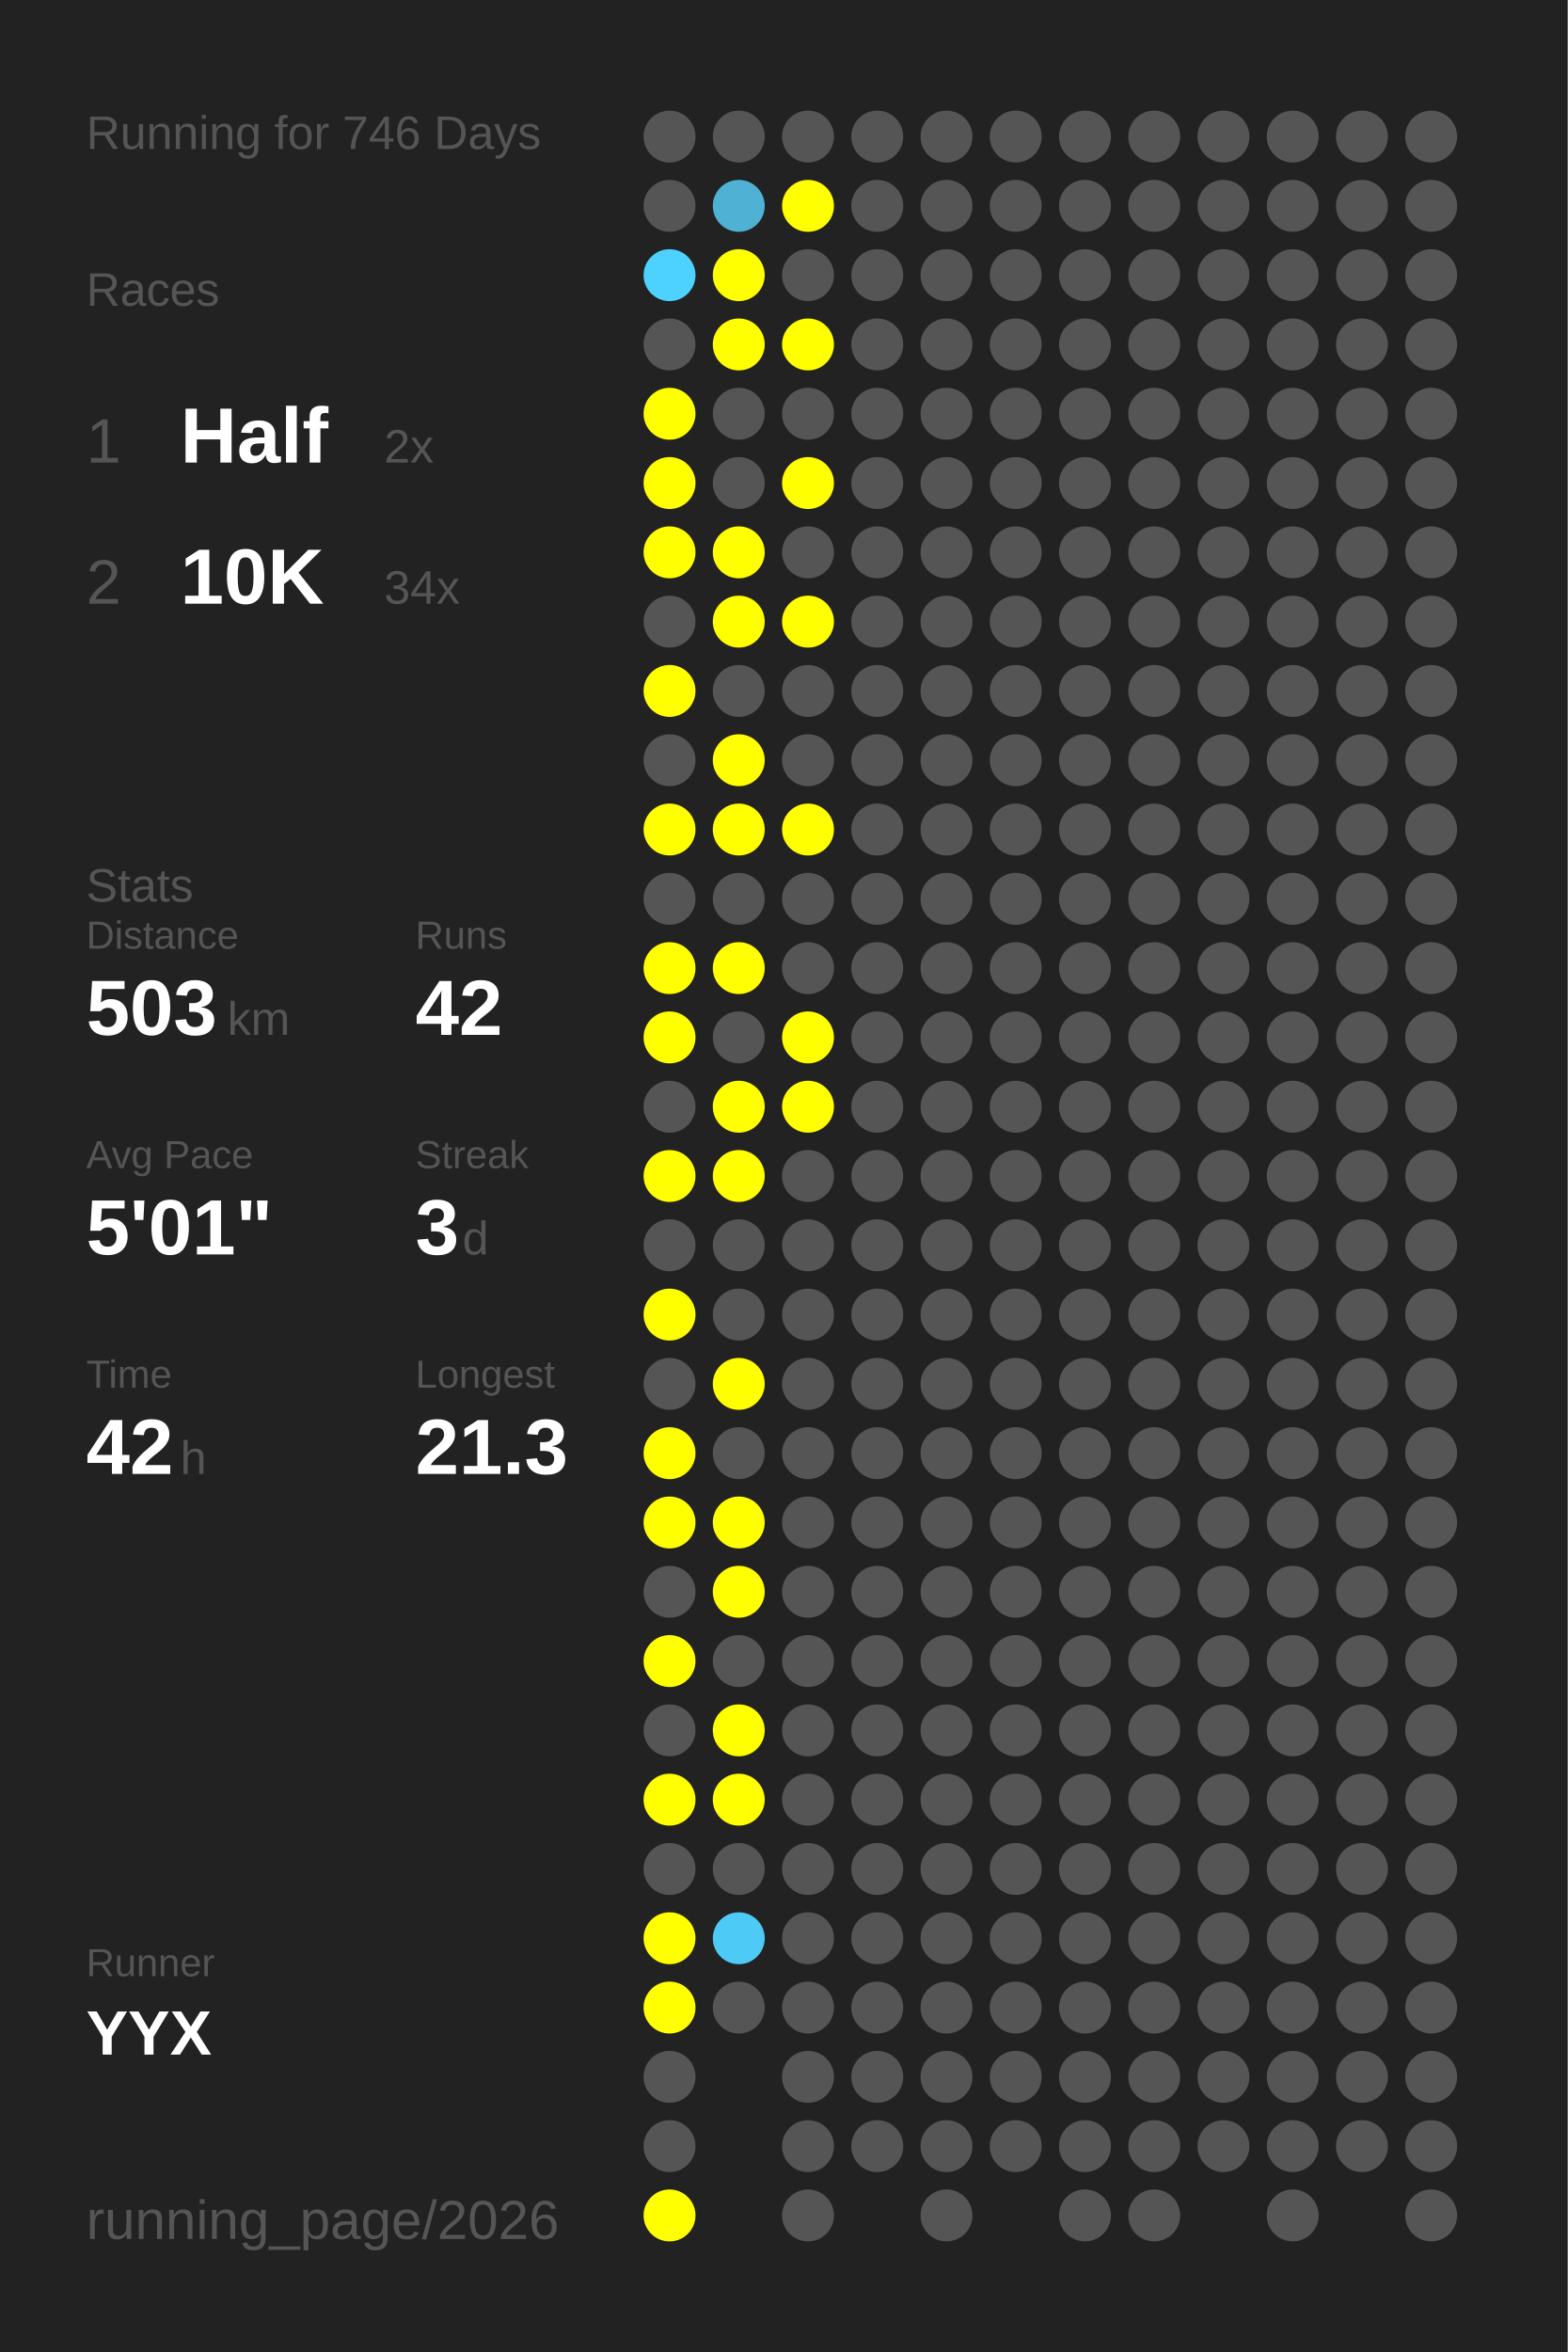
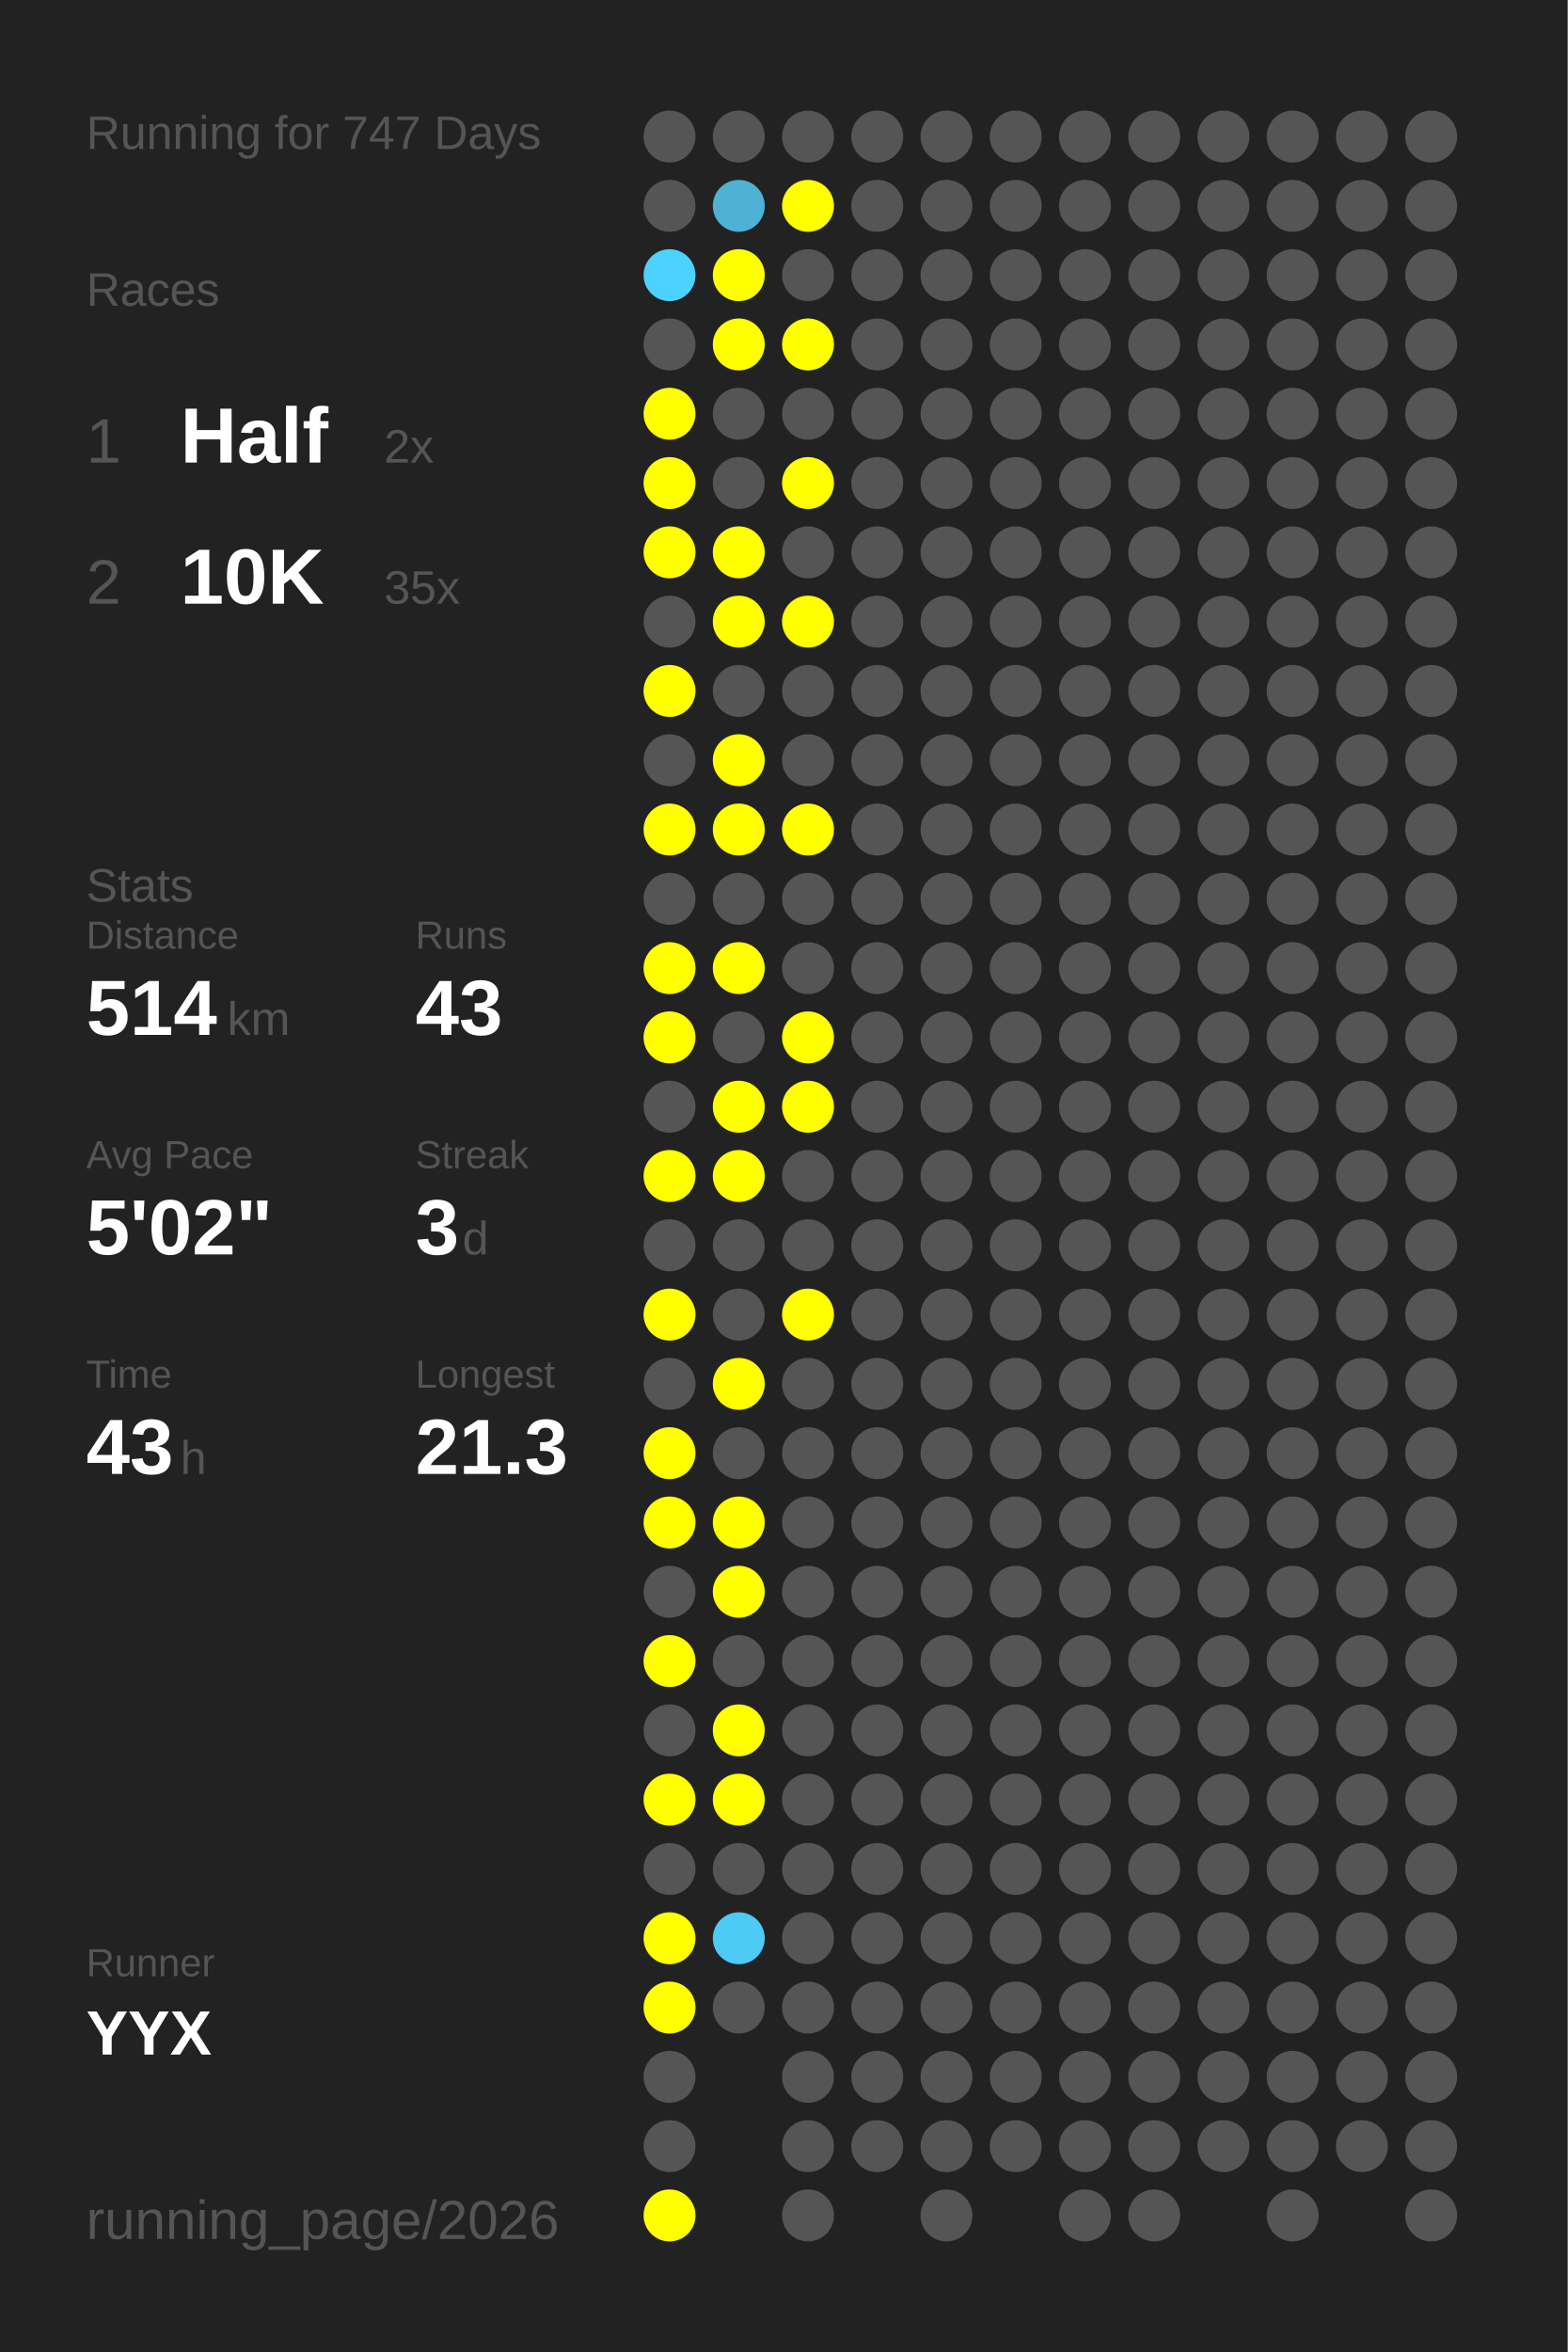
<svg xmlns="http://www.w3.org/2000/svg" baseProfile="full" height="300mm" version="1.1" viewBox="0,0,200,300" width="200mm">
  <defs />
  <rect fill="#222222" height="300" width="200" x="0" y="0" />
-   <text fill="#555555" style="font-size:6px; font-family:Arial;" x="11" y="19">Running for 746 Days</text>
+   <text fill="#555555" style="font-size:6px; font-family:Arial;" x="11" y="19">Running for 747 Days</text>
  <text fill="#555555" style="font-size:6px; font-family:Arial;" x="11" y="39">Races</text>
  <text fill="#555555" style="font-size:8px; font-family:Arial;" x="11" y="59">1</text>
  <text fill="#FFFFFF" style="font-size:10px; font-family:Arial; font-weight:bold;" x="23" y="59">Half</text>
  <text fill="#555555" style="font-size:6px; font-family:Arial;" x="49" y="59">2x</text>
  <text fill="#555555" style="font-size:8px; font-family:Arial;" x="11" y="77">2</text>
  <text fill="#FFFFFF" style="font-size:10px; font-family:Arial; font-weight:bold;" x="23" y="77">10K</text>
-   <text fill="#555555" style="font-size:6px; font-family:Arial;" x="49" y="77">34x</text>
+   <text fill="#555555" style="font-size:6px; font-family:Arial;" x="49" y="77">35x</text>
  <text fill="#555555" style="font-size:6px; font-family:Arial;" x="11" y="115">Stats</text>
  <text fill="#555555" style="font-size:5px; font-family:Arial;" x="11" y="121">Distance</text>
-   <text fill="#FFFFFF" style="font-size:10px; font-family:Arial; font-weight:bold;" x="11" y="132">503</text>
+   <text fill="#FFFFFF" style="font-size:10px; font-family:Arial; font-weight:bold;" x="11" y="132">514</text>
  <text fill="#555555" style="font-size:6px; font-family:Arial;" x="29" y="132">km</text>
  <text fill="#555555" style="font-size:5px; font-family:Arial;" x="53" y="121">Runs</text>
-   <text fill="#FFFFFF" style="font-size:10px; font-family:Arial; font-weight:bold;" x="53" y="132">42</text>
+   <text fill="#FFFFFF" style="font-size:10px; font-family:Arial; font-weight:bold;" x="53" y="132">43</text>
  <text fill="#555555" style="font-size:5px; font-family:Arial;" x="11" y="149">Avg Pace</text>
-   <text fill="#FFFFFF" style="font-size:10px; font-family:Arial; font-weight:bold;" x="11" y="160">5'01"</text>
+   <text fill="#FFFFFF" style="font-size:10px; font-family:Arial; font-weight:bold;" x="11" y="160">5'02"</text>
  <text fill="#555555" style="font-size:5px; font-family:Arial;" x="53" y="149">Streak</text>
  <text fill="#FFFFFF" style="font-size:10px; font-family:Arial; font-weight:bold;" x="53" y="160">3</text>
  <text fill="#555555" style="font-size:6px; font-family:Arial;" x="59" y="160">d</text>
  <text fill="#555555" style="font-size:5px; font-family:Arial;" x="11" y="177">Time</text>
-   <text fill="#FFFFFF" style="font-size:10px; font-family:Arial; font-weight:bold;" x="11" y="188">42</text>
+   <text fill="#FFFFFF" style="font-size:10px; font-family:Arial; font-weight:bold;" x="11" y="188">43</text>
  <text fill="#555555" style="font-size:6px; font-family:Arial;" x="23" y="188">h</text>
  <text fill="#555555" style="font-size:5px; font-family:Arial;" x="53" y="177">Longest</text>
  <text fill="#FFFFFF" style="font-size:10px; font-family:Arial; font-weight:bold;" x="53" y="188">21.3</text>
  <text fill="#555555" style="font-size:5px; font-family:Arial;" x="11" y="252.065">Runner</text>
  <text fill="#FFFFFF" style="font-size:8px; font-family:Arial; font-weight:bold;" x="11" y="262.065">YYX</text>
  <text fill="#555555" style="font-size:7px; font-family:Arial;" x="11" y="285.581">running_page/2026</text>
  <circle cx="85.417" cy="17.419" fill="#555555" r="3.312" />
  <circle cx="85.417" cy="26.258" fill="#555555" r="3.312" />
  <circle cx="85.417" cy="35.097" fill="#4dd1fe" r="3.312" />
  <circle cx="85.417" cy="43.935" fill="#555555" r="3.312" />
  <circle cx="85.417" cy="52.774" fill="#FFFF00" r="3.312" />
  <circle cx="85.417" cy="61.613" fill="#FFFF00" r="3.312" />
  <circle cx="85.417" cy="70.452" fill="#FFFF00" r="3.312" />
  <circle cx="85.417" cy="79.29" fill="#555555" r="3.312" />
  <circle cx="85.417" cy="88.129" fill="#FFFF00" r="3.312" />
  <circle cx="85.417" cy="96.968" fill="#555555" r="3.312" />
  <circle cx="85.417" cy="105.806" fill="#FFFF00" r="3.312" />
  <circle cx="85.417" cy="114.645" fill="#555555" r="3.312" />
  <circle cx="85.417" cy="123.484" fill="#FFFF00" r="3.312" />
  <circle cx="85.417" cy="132.323" fill="#FFFF00" r="3.312" />
  <circle cx="85.417" cy="141.161" fill="#555555" r="3.312" />
  <circle cx="85.417" cy="150" fill="#FFFF00" r="3.312" />
  <circle cx="85.417" cy="158.839" fill="#555555" r="3.312" />
  <circle cx="85.417" cy="167.677" fill="#FFFF00" r="3.312" />
  <circle cx="85.417" cy="176.516" fill="#555555" r="3.312" />
  <circle cx="85.417" cy="185.355" fill="#FFFF00" r="3.312" />
  <circle cx="85.417" cy="194.194" fill="#FFFF00" r="3.312" />
  <circle cx="85.417" cy="203.032" fill="#555555" r="3.312" />
  <circle cx="85.417" cy="211.871" fill="#FFFF00" r="3.312" />
  <circle cx="85.417" cy="220.71" fill="#555555" r="3.312" />
  <circle cx="85.417" cy="229.548" fill="#FFFF00" r="3.312" />
  <circle cx="85.417" cy="238.387" fill="#555555" r="3.312" />
  <circle cx="85.417" cy="247.226" fill="#FFFF00" r="3.312" />
  <circle cx="85.417" cy="256.065" fill="#FFFF00" r="3.312" />
  <circle cx="85.417" cy="264.903" fill="#555555" r="3.312" />
  <circle cx="85.417" cy="273.742" fill="#555555" r="3.312" />
  <circle cx="85.417" cy="282.581" fill="#FFFF00" r="3.312" />
  <circle cx="94.25" cy="17.419" fill="#555555" r="3.312" />
  <circle cx="94.25" cy="26.258" fill="#4fb1d3" r="3.312" />
  <circle cx="94.25" cy="35.097" fill="#FFFF00" r="3.312" />
  <circle cx="94.25" cy="43.935" fill="#FFFF00" r="3.312" />
  <circle cx="94.25" cy="52.774" fill="#555555" r="3.312" />
  <circle cx="94.25" cy="61.613" fill="#555555" r="3.312" />
  <circle cx="94.25" cy="70.452" fill="#FFFF00" r="3.312" />
  <circle cx="94.25" cy="79.29" fill="#FFFF00" r="3.312" />
  <circle cx="94.25" cy="88.129" fill="#555555" r="3.312" />
  <circle cx="94.25" cy="96.968" fill="#FFFF00" r="3.312" />
  <circle cx="94.25" cy="105.806" fill="#FFFF00" r="3.312" />
  <circle cx="94.25" cy="114.645" fill="#555555" r="3.312" />
  <circle cx="94.25" cy="123.484" fill="#FFFF00" r="3.312" />
  <circle cx="94.25" cy="132.323" fill="#555555" r="3.312" />
  <circle cx="94.25" cy="141.161" fill="#FFFF00" r="3.312" />
  <circle cx="94.25" cy="150" fill="#FFFF00" r="3.312" />
  <circle cx="94.25" cy="158.839" fill="#555555" r="3.312" />
  <circle cx="94.25" cy="167.677" fill="#555555" r="3.312" />
  <circle cx="94.25" cy="176.516" fill="#FFFF00" r="3.312" />
  <circle cx="94.25" cy="185.355" fill="#555555" r="3.312" />
  <circle cx="94.25" cy="194.194" fill="#FFFF00" r="3.312" />
  <circle cx="94.25" cy="203.032" fill="#FFFF00" r="3.312" />
  <circle cx="94.25" cy="211.871" fill="#555555" r="3.312" />
  <circle cx="94.25" cy="220.71" fill="#FFFF00" r="3.312" />
  <circle cx="94.25" cy="229.548" fill="#FFFF00" r="3.312" />
  <circle cx="94.25" cy="238.387" fill="#555555" r="3.312" />
  <circle cx="94.25" cy="247.226" fill="#4dcaf5" r="3.312" />
  <circle cx="94.25" cy="256.065" fill="#555555" r="3.312" />
  <circle cx="103.083" cy="17.419" fill="#555555" r="3.312" />
  <circle cx="103.083" cy="26.258" fill="#FFFF00" r="3.312" />
  <circle cx="103.083" cy="35.097" fill="#555555" r="3.312" />
  <circle cx="103.083" cy="43.935" fill="#FFFF00" r="3.312" />
  <circle cx="103.083" cy="52.774" fill="#555555" r="3.312" />
  <circle cx="103.083" cy="61.613" fill="#FFFF00" r="3.312" />
  <circle cx="103.083" cy="70.452" fill="#555555" r="3.312" />
  <circle cx="103.083" cy="79.29" fill="#FFFF00" r="3.312" />
  <circle cx="103.083" cy="88.129" fill="#555555" r="3.312" />
  <circle cx="103.083" cy="96.968" fill="#555555" r="3.312" />
  <circle cx="103.083" cy="105.806" fill="#FFFF00" r="3.312" />
  <circle cx="103.083" cy="114.645" fill="#555555" r="3.312" />
  <circle cx="103.083" cy="123.484" fill="#555555" r="3.312" />
  <circle cx="103.083" cy="132.323" fill="#FFFF00" r="3.312" />
  <circle cx="103.083" cy="141.161" fill="#FFFF00" r="3.312" />
  <circle cx="103.083" cy="150" fill="#555555" r="3.312" />
  <circle cx="103.083" cy="158.839" fill="#555555" r="3.312" />
-   <circle cx="103.083" cy="167.677" fill="#555555" r="3.312" />
+   <circle cx="103.083" cy="167.677" fill="#FFFF00" r="3.312" />
  <circle cx="103.083" cy="176.516" fill="#555555" r="3.312" />
  <circle cx="103.083" cy="185.355" fill="#555555" r="3.312" />
  <circle cx="103.083" cy="194.194" fill="#555555" r="3.312" />
  <circle cx="103.083" cy="203.032" fill="#555555" r="3.312" />
  <circle cx="103.083" cy="211.871" fill="#555555" r="3.312" />
  <circle cx="103.083" cy="220.71" fill="#555555" r="3.312" />
  <circle cx="103.083" cy="229.548" fill="#555555" r="3.312" />
  <circle cx="103.083" cy="238.387" fill="#555555" r="3.312" />
  <circle cx="103.083" cy="247.226" fill="#555555" r="3.312" />
  <circle cx="103.083" cy="256.065" fill="#555555" r="3.312" />
  <circle cx="103.083" cy="264.903" fill="#555555" r="3.312" />
  <circle cx="103.083" cy="273.742" fill="#555555" r="3.312" />
  <circle cx="103.083" cy="282.581" fill="#555555" r="3.312" />
  <circle cx="111.917" cy="17.419" fill="#555555" r="3.312" />
  <circle cx="111.917" cy="26.258" fill="#555555" r="3.312" />
  <circle cx="111.917" cy="35.097" fill="#555555" r="3.312" />
  <circle cx="111.917" cy="43.935" fill="#555555" r="3.312" />
  <circle cx="111.917" cy="52.774" fill="#555555" r="3.312" />
  <circle cx="111.917" cy="61.613" fill="#555555" r="3.312" />
  <circle cx="111.917" cy="70.452" fill="#555555" r="3.312" />
  <circle cx="111.917" cy="79.29" fill="#555555" r="3.312" />
  <circle cx="111.917" cy="88.129" fill="#555555" r="3.312" />
  <circle cx="111.917" cy="96.968" fill="#555555" r="3.312" />
  <circle cx="111.917" cy="105.806" fill="#555555" r="3.312" />
  <circle cx="111.917" cy="114.645" fill="#555555" r="3.312" />
  <circle cx="111.917" cy="123.484" fill="#555555" r="3.312" />
  <circle cx="111.917" cy="132.323" fill="#555555" r="3.312" />
  <circle cx="111.917" cy="141.161" fill="#555555" r="3.312" />
  <circle cx="111.917" cy="150" fill="#555555" r="3.312" />
  <circle cx="111.917" cy="158.839" fill="#555555" r="3.312" />
  <circle cx="111.917" cy="167.677" fill="#555555" r="3.312" />
  <circle cx="111.917" cy="176.516" fill="#555555" r="3.312" />
  <circle cx="111.917" cy="185.355" fill="#555555" r="3.312" />
  <circle cx="111.917" cy="194.194" fill="#555555" r="3.312" />
  <circle cx="111.917" cy="203.032" fill="#555555" r="3.312" />
  <circle cx="111.917" cy="211.871" fill="#555555" r="3.312" />
  <circle cx="111.917" cy="220.71" fill="#555555" r="3.312" />
  <circle cx="111.917" cy="229.548" fill="#555555" r="3.312" />
  <circle cx="111.917" cy="238.387" fill="#555555" r="3.312" />
  <circle cx="111.917" cy="247.226" fill="#555555" r="3.312" />
  <circle cx="111.917" cy="256.065" fill="#555555" r="3.312" />
  <circle cx="111.917" cy="264.903" fill="#555555" r="3.312" />
  <circle cx="111.917" cy="273.742" fill="#555555" r="3.312" />
  <circle cx="120.75" cy="17.419" fill="#555555" r="3.312" />
  <circle cx="120.75" cy="26.258" fill="#555555" r="3.312" />
  <circle cx="120.75" cy="35.097" fill="#555555" r="3.312" />
  <circle cx="120.75" cy="43.935" fill="#555555" r="3.312" />
  <circle cx="120.75" cy="52.774" fill="#555555" r="3.312" />
  <circle cx="120.75" cy="61.613" fill="#555555" r="3.312" />
  <circle cx="120.75" cy="70.452" fill="#555555" r="3.312" />
  <circle cx="120.75" cy="79.29" fill="#555555" r="3.312" />
  <circle cx="120.75" cy="88.129" fill="#555555" r="3.312" />
  <circle cx="120.75" cy="96.968" fill="#555555" r="3.312" />
  <circle cx="120.75" cy="105.806" fill="#555555" r="3.312" />
  <circle cx="120.75" cy="114.645" fill="#555555" r="3.312" />
  <circle cx="120.75" cy="123.484" fill="#555555" r="3.312" />
  <circle cx="120.75" cy="132.323" fill="#555555" r="3.312" />
  <circle cx="120.75" cy="141.161" fill="#555555" r="3.312" />
  <circle cx="120.75" cy="150" fill="#555555" r="3.312" />
  <circle cx="120.75" cy="158.839" fill="#555555" r="3.312" />
  <circle cx="120.75" cy="167.677" fill="#555555" r="3.312" />
  <circle cx="120.75" cy="176.516" fill="#555555" r="3.312" />
  <circle cx="120.75" cy="185.355" fill="#555555" r="3.312" />
  <circle cx="120.75" cy="194.194" fill="#555555" r="3.312" />
  <circle cx="120.75" cy="203.032" fill="#555555" r="3.312" />
  <circle cx="120.75" cy="211.871" fill="#555555" r="3.312" />
  <circle cx="120.75" cy="220.71" fill="#555555" r="3.312" />
  <circle cx="120.75" cy="229.548" fill="#555555" r="3.312" />
  <circle cx="120.75" cy="238.387" fill="#555555" r="3.312" />
  <circle cx="120.75" cy="247.226" fill="#555555" r="3.312" />
  <circle cx="120.75" cy="256.065" fill="#555555" r="3.312" />
  <circle cx="120.75" cy="264.903" fill="#555555" r="3.312" />
  <circle cx="120.75" cy="273.742" fill="#555555" r="3.312" />
  <circle cx="120.75" cy="282.581" fill="#555555" r="3.312" />
  <circle cx="129.583" cy="17.419" fill="#555555" r="3.312" />
  <circle cx="129.583" cy="26.258" fill="#555555" r="3.312" />
  <circle cx="129.583" cy="35.097" fill="#555555" r="3.312" />
  <circle cx="129.583" cy="43.935" fill="#555555" r="3.312" />
  <circle cx="129.583" cy="52.774" fill="#555555" r="3.312" />
  <circle cx="129.583" cy="61.613" fill="#555555" r="3.312" />
  <circle cx="129.583" cy="70.452" fill="#555555" r="3.312" />
  <circle cx="129.583" cy="79.29" fill="#555555" r="3.312" />
  <circle cx="129.583" cy="88.129" fill="#555555" r="3.312" />
  <circle cx="129.583" cy="96.968" fill="#555555" r="3.312" />
  <circle cx="129.583" cy="105.806" fill="#555555" r="3.312" />
  <circle cx="129.583" cy="114.645" fill="#555555" r="3.312" />
  <circle cx="129.583" cy="123.484" fill="#555555" r="3.312" />
  <circle cx="129.583" cy="132.323" fill="#555555" r="3.312" />
  <circle cx="129.583" cy="141.161" fill="#555555" r="3.312" />
  <circle cx="129.583" cy="150" fill="#555555" r="3.312" />
  <circle cx="129.583" cy="158.839" fill="#555555" r="3.312" />
  <circle cx="129.583" cy="167.677" fill="#555555" r="3.312" />
  <circle cx="129.583" cy="176.516" fill="#555555" r="3.312" />
  <circle cx="129.583" cy="185.355" fill="#555555" r="3.312" />
  <circle cx="129.583" cy="194.194" fill="#555555" r="3.312" />
  <circle cx="129.583" cy="203.032" fill="#555555" r="3.312" />
  <circle cx="129.583" cy="211.871" fill="#555555" r="3.312" />
  <circle cx="129.583" cy="220.71" fill="#555555" r="3.312" />
  <circle cx="129.583" cy="229.548" fill="#555555" r="3.312" />
  <circle cx="129.583" cy="238.387" fill="#555555" r="3.312" />
  <circle cx="129.583" cy="247.226" fill="#555555" r="3.312" />
  <circle cx="129.583" cy="256.065" fill="#555555" r="3.312" />
  <circle cx="129.583" cy="264.903" fill="#555555" r="3.312" />
  <circle cx="129.583" cy="273.742" fill="#555555" r="3.312" />
  <circle cx="138.417" cy="17.419" fill="#555555" r="3.312" />
  <circle cx="138.417" cy="26.258" fill="#555555" r="3.312" />
  <circle cx="138.417" cy="35.097" fill="#555555" r="3.312" />
  <circle cx="138.417" cy="43.935" fill="#555555" r="3.312" />
  <circle cx="138.417" cy="52.774" fill="#555555" r="3.312" />
  <circle cx="138.417" cy="61.613" fill="#555555" r="3.312" />
  <circle cx="138.417" cy="70.452" fill="#555555" r="3.312" />
  <circle cx="138.417" cy="79.29" fill="#555555" r="3.312" />
  <circle cx="138.417" cy="88.129" fill="#555555" r="3.312" />
  <circle cx="138.417" cy="96.968" fill="#555555" r="3.312" />
  <circle cx="138.417" cy="105.806" fill="#555555" r="3.312" />
  <circle cx="138.417" cy="114.645" fill="#555555" r="3.312" />
  <circle cx="138.417" cy="123.484" fill="#555555" r="3.312" />
  <circle cx="138.417" cy="132.323" fill="#555555" r="3.312" />
  <circle cx="138.417" cy="141.161" fill="#555555" r="3.312" />
  <circle cx="138.417" cy="150" fill="#555555" r="3.312" />
  <circle cx="138.417" cy="158.839" fill="#555555" r="3.312" />
  <circle cx="138.417" cy="167.677" fill="#555555" r="3.312" />
  <circle cx="138.417" cy="176.516" fill="#555555" r="3.312" />
  <circle cx="138.417" cy="185.355" fill="#555555" r="3.312" />
  <circle cx="138.417" cy="194.194" fill="#555555" r="3.312" />
  <circle cx="138.417" cy="203.032" fill="#555555" r="3.312" />
  <circle cx="138.417" cy="211.871" fill="#555555" r="3.312" />
  <circle cx="138.417" cy="220.71" fill="#555555" r="3.312" />
  <circle cx="138.417" cy="229.548" fill="#555555" r="3.312" />
  <circle cx="138.417" cy="238.387" fill="#555555" r="3.312" />
  <circle cx="138.417" cy="247.226" fill="#555555" r="3.312" />
  <circle cx="138.417" cy="256.065" fill="#555555" r="3.312" />
  <circle cx="138.417" cy="264.903" fill="#555555" r="3.312" />
  <circle cx="138.417" cy="273.742" fill="#555555" r="3.312" />
  <circle cx="138.417" cy="282.581" fill="#555555" r="3.312" />
  <circle cx="147.25" cy="17.419" fill="#555555" r="3.312" />
  <circle cx="147.25" cy="26.258" fill="#555555" r="3.312" />
  <circle cx="147.25" cy="35.097" fill="#555555" r="3.312" />
  <circle cx="147.25" cy="43.935" fill="#555555" r="3.312" />
  <circle cx="147.25" cy="52.774" fill="#555555" r="3.312" />
  <circle cx="147.25" cy="61.613" fill="#555555" r="3.312" />
  <circle cx="147.25" cy="70.452" fill="#555555" r="3.312" />
  <circle cx="147.25" cy="79.29" fill="#555555" r="3.312" />
  <circle cx="147.25" cy="88.129" fill="#555555" r="3.312" />
  <circle cx="147.25" cy="96.968" fill="#555555" r="3.312" />
  <circle cx="147.25" cy="105.806" fill="#555555" r="3.312" />
  <circle cx="147.25" cy="114.645" fill="#555555" r="3.312" />
  <circle cx="147.25" cy="123.484" fill="#555555" r="3.312" />
  <circle cx="147.25" cy="132.323" fill="#555555" r="3.312" />
  <circle cx="147.25" cy="141.161" fill="#555555" r="3.312" />
  <circle cx="147.25" cy="150" fill="#555555" r="3.312" />
  <circle cx="147.25" cy="158.839" fill="#555555" r="3.312" />
  <circle cx="147.25" cy="167.677" fill="#555555" r="3.312" />
  <circle cx="147.25" cy="176.516" fill="#555555" r="3.312" />
  <circle cx="147.25" cy="185.355" fill="#555555" r="3.312" />
  <circle cx="147.25" cy="194.194" fill="#555555" r="3.312" />
  <circle cx="147.25" cy="203.032" fill="#555555" r="3.312" />
  <circle cx="147.25" cy="211.871" fill="#555555" r="3.312" />
  <circle cx="147.25" cy="220.71" fill="#555555" r="3.312" />
  <circle cx="147.25" cy="229.548" fill="#555555" r="3.312" />
  <circle cx="147.25" cy="238.387" fill="#555555" r="3.312" />
  <circle cx="147.25" cy="247.226" fill="#555555" r="3.312" />
  <circle cx="147.25" cy="256.065" fill="#555555" r="3.312" />
  <circle cx="147.25" cy="264.903" fill="#555555" r="3.312" />
  <circle cx="147.25" cy="273.742" fill="#555555" r="3.312" />
  <circle cx="147.25" cy="282.581" fill="#555555" r="3.312" />
  <circle cx="156.083" cy="17.419" fill="#555555" r="3.312" />
  <circle cx="156.083" cy="26.258" fill="#555555" r="3.312" />
  <circle cx="156.083" cy="35.097" fill="#555555" r="3.312" />
  <circle cx="156.083" cy="43.935" fill="#555555" r="3.312" />
  <circle cx="156.083" cy="52.774" fill="#555555" r="3.312" />
  <circle cx="156.083" cy="61.613" fill="#555555" r="3.312" />
  <circle cx="156.083" cy="70.452" fill="#555555" r="3.312" />
  <circle cx="156.083" cy="79.29" fill="#555555" r="3.312" />
  <circle cx="156.083" cy="88.129" fill="#555555" r="3.312" />
  <circle cx="156.083" cy="96.968" fill="#555555" r="3.312" />
  <circle cx="156.083" cy="105.806" fill="#555555" r="3.312" />
  <circle cx="156.083" cy="114.645" fill="#555555" r="3.312" />
  <circle cx="156.083" cy="123.484" fill="#555555" r="3.312" />
  <circle cx="156.083" cy="132.323" fill="#555555" r="3.312" />
  <circle cx="156.083" cy="141.161" fill="#555555" r="3.312" />
  <circle cx="156.083" cy="150" fill="#555555" r="3.312" />
  <circle cx="156.083" cy="158.839" fill="#555555" r="3.312" />
  <circle cx="156.083" cy="167.677" fill="#555555" r="3.312" />
  <circle cx="156.083" cy="176.516" fill="#555555" r="3.312" />
  <circle cx="156.083" cy="185.355" fill="#555555" r="3.312" />
  <circle cx="156.083" cy="194.194" fill="#555555" r="3.312" />
  <circle cx="156.083" cy="203.032" fill="#555555" r="3.312" />
  <circle cx="156.083" cy="211.871" fill="#555555" r="3.312" />
  <circle cx="156.083" cy="220.71" fill="#555555" r="3.312" />
  <circle cx="156.083" cy="229.548" fill="#555555" r="3.312" />
  <circle cx="156.083" cy="238.387" fill="#555555" r="3.312" />
  <circle cx="156.083" cy="247.226" fill="#555555" r="3.312" />
  <circle cx="156.083" cy="256.065" fill="#555555" r="3.312" />
  <circle cx="156.083" cy="264.903" fill="#555555" r="3.312" />
  <circle cx="156.083" cy="273.742" fill="#555555" r="3.312" />
  <circle cx="164.917" cy="17.419" fill="#555555" r="3.312" />
  <circle cx="164.917" cy="26.258" fill="#555555" r="3.312" />
  <circle cx="164.917" cy="35.097" fill="#555555" r="3.312" />
  <circle cx="164.917" cy="43.935" fill="#555555" r="3.312" />
  <circle cx="164.917" cy="52.774" fill="#555555" r="3.312" />
  <circle cx="164.917" cy="61.613" fill="#555555" r="3.312" />
  <circle cx="164.917" cy="70.452" fill="#555555" r="3.312" />
  <circle cx="164.917" cy="79.29" fill="#555555" r="3.312" />
  <circle cx="164.917" cy="88.129" fill="#555555" r="3.312" />
  <circle cx="164.917" cy="96.968" fill="#555555" r="3.312" />
  <circle cx="164.917" cy="105.806" fill="#555555" r="3.312" />
  <circle cx="164.917" cy="114.645" fill="#555555" r="3.312" />
  <circle cx="164.917" cy="123.484" fill="#555555" r="3.312" />
  <circle cx="164.917" cy="132.323" fill="#555555" r="3.312" />
  <circle cx="164.917" cy="141.161" fill="#555555" r="3.312" />
  <circle cx="164.917" cy="150" fill="#555555" r="3.312" />
  <circle cx="164.917" cy="158.839" fill="#555555" r="3.312" />
  <circle cx="164.917" cy="167.677" fill="#555555" r="3.312" />
  <circle cx="164.917" cy="176.516" fill="#555555" r="3.312" />
  <circle cx="164.917" cy="185.355" fill="#555555" r="3.312" />
  <circle cx="164.917" cy="194.194" fill="#555555" r="3.312" />
  <circle cx="164.917" cy="203.032" fill="#555555" r="3.312" />
  <circle cx="164.917" cy="211.871" fill="#555555" r="3.312" />
  <circle cx="164.917" cy="220.71" fill="#555555" r="3.312" />
  <circle cx="164.917" cy="229.548" fill="#555555" r="3.312" />
  <circle cx="164.917" cy="238.387" fill="#555555" r="3.312" />
  <circle cx="164.917" cy="247.226" fill="#555555" r="3.312" />
  <circle cx="164.917" cy="256.065" fill="#555555" r="3.312" />
  <circle cx="164.917" cy="264.903" fill="#555555" r="3.312" />
  <circle cx="164.917" cy="273.742" fill="#555555" r="3.312" />
  <circle cx="164.917" cy="282.581" fill="#555555" r="3.312" />
  <circle cx="173.75" cy="17.419" fill="#555555" r="3.312" />
  <circle cx="173.75" cy="26.258" fill="#555555" r="3.312" />
  <circle cx="173.75" cy="35.097" fill="#555555" r="3.312" />
  <circle cx="173.75" cy="43.935" fill="#555555" r="3.312" />
  <circle cx="173.75" cy="52.774" fill="#555555" r="3.312" />
  <circle cx="173.75" cy="61.613" fill="#555555" r="3.312" />
  <circle cx="173.75" cy="70.452" fill="#555555" r="3.312" />
  <circle cx="173.75" cy="79.29" fill="#555555" r="3.312" />
  <circle cx="173.75" cy="88.129" fill="#555555" r="3.312" />
  <circle cx="173.75" cy="96.968" fill="#555555" r="3.312" />
  <circle cx="173.75" cy="105.806" fill="#555555" r="3.312" />
  <circle cx="173.75" cy="114.645" fill="#555555" r="3.312" />
  <circle cx="173.75" cy="123.484" fill="#555555" r="3.312" />
  <circle cx="173.75" cy="132.323" fill="#555555" r="3.312" />
  <circle cx="173.75" cy="141.161" fill="#555555" r="3.312" />
  <circle cx="173.75" cy="150" fill="#555555" r="3.312" />
  <circle cx="173.75" cy="158.839" fill="#555555" r="3.312" />
  <circle cx="173.75" cy="167.677" fill="#555555" r="3.312" />
  <circle cx="173.75" cy="176.516" fill="#555555" r="3.312" />
  <circle cx="173.75" cy="185.355" fill="#555555" r="3.312" />
  <circle cx="173.75" cy="194.194" fill="#555555" r="3.312" />
  <circle cx="173.75" cy="203.032" fill="#555555" r="3.312" />
  <circle cx="173.75" cy="211.871" fill="#555555" r="3.312" />
  <circle cx="173.75" cy="220.71" fill="#555555" r="3.312" />
  <circle cx="173.75" cy="229.548" fill="#555555" r="3.312" />
  <circle cx="173.75" cy="238.387" fill="#555555" r="3.312" />
  <circle cx="173.75" cy="247.226" fill="#555555" r="3.312" />
  <circle cx="173.75" cy="256.065" fill="#555555" r="3.312" />
  <circle cx="173.75" cy="264.903" fill="#555555" r="3.312" />
  <circle cx="173.75" cy="273.742" fill="#555555" r="3.312" />
  <circle cx="182.583" cy="17.419" fill="#555555" r="3.312" />
  <circle cx="182.583" cy="26.258" fill="#555555" r="3.312" />
  <circle cx="182.583" cy="35.097" fill="#555555" r="3.312" />
  <circle cx="182.583" cy="43.935" fill="#555555" r="3.312" />
  <circle cx="182.583" cy="52.774" fill="#555555" r="3.312" />
  <circle cx="182.583" cy="61.613" fill="#555555" r="3.312" />
  <circle cx="182.583" cy="70.452" fill="#555555" r="3.312" />
  <circle cx="182.583" cy="79.29" fill="#555555" r="3.312" />
  <circle cx="182.583" cy="88.129" fill="#555555" r="3.312" />
  <circle cx="182.583" cy="96.968" fill="#555555" r="3.312" />
  <circle cx="182.583" cy="105.806" fill="#555555" r="3.312" />
  <circle cx="182.583" cy="114.645" fill="#555555" r="3.312" />
  <circle cx="182.583" cy="123.484" fill="#555555" r="3.312" />
  <circle cx="182.583" cy="132.323" fill="#555555" r="3.312" />
  <circle cx="182.583" cy="141.161" fill="#555555" r="3.312" />
  <circle cx="182.583" cy="150" fill="#555555" r="3.312" />
  <circle cx="182.583" cy="158.839" fill="#555555" r="3.312" />
  <circle cx="182.583" cy="167.677" fill="#555555" r="3.312" />
  <circle cx="182.583" cy="176.516" fill="#555555" r="3.312" />
  <circle cx="182.583" cy="185.355" fill="#555555" r="3.312" />
  <circle cx="182.583" cy="194.194" fill="#555555" r="3.312" />
  <circle cx="182.583" cy="203.032" fill="#555555" r="3.312" />
  <circle cx="182.583" cy="211.871" fill="#555555" r="3.312" />
  <circle cx="182.583" cy="220.71" fill="#555555" r="3.312" />
  <circle cx="182.583" cy="229.548" fill="#555555" r="3.312" />
  <circle cx="182.583" cy="238.387" fill="#555555" r="3.312" />
  <circle cx="182.583" cy="247.226" fill="#555555" r="3.312" />
  <circle cx="182.583" cy="256.065" fill="#555555" r="3.312" />
  <circle cx="182.583" cy="264.903" fill="#555555" r="3.312" />
  <circle cx="182.583" cy="273.742" fill="#555555" r="3.312" />
  <circle cx="182.583" cy="282.581" fill="#555555" r="3.312" />
</svg>
